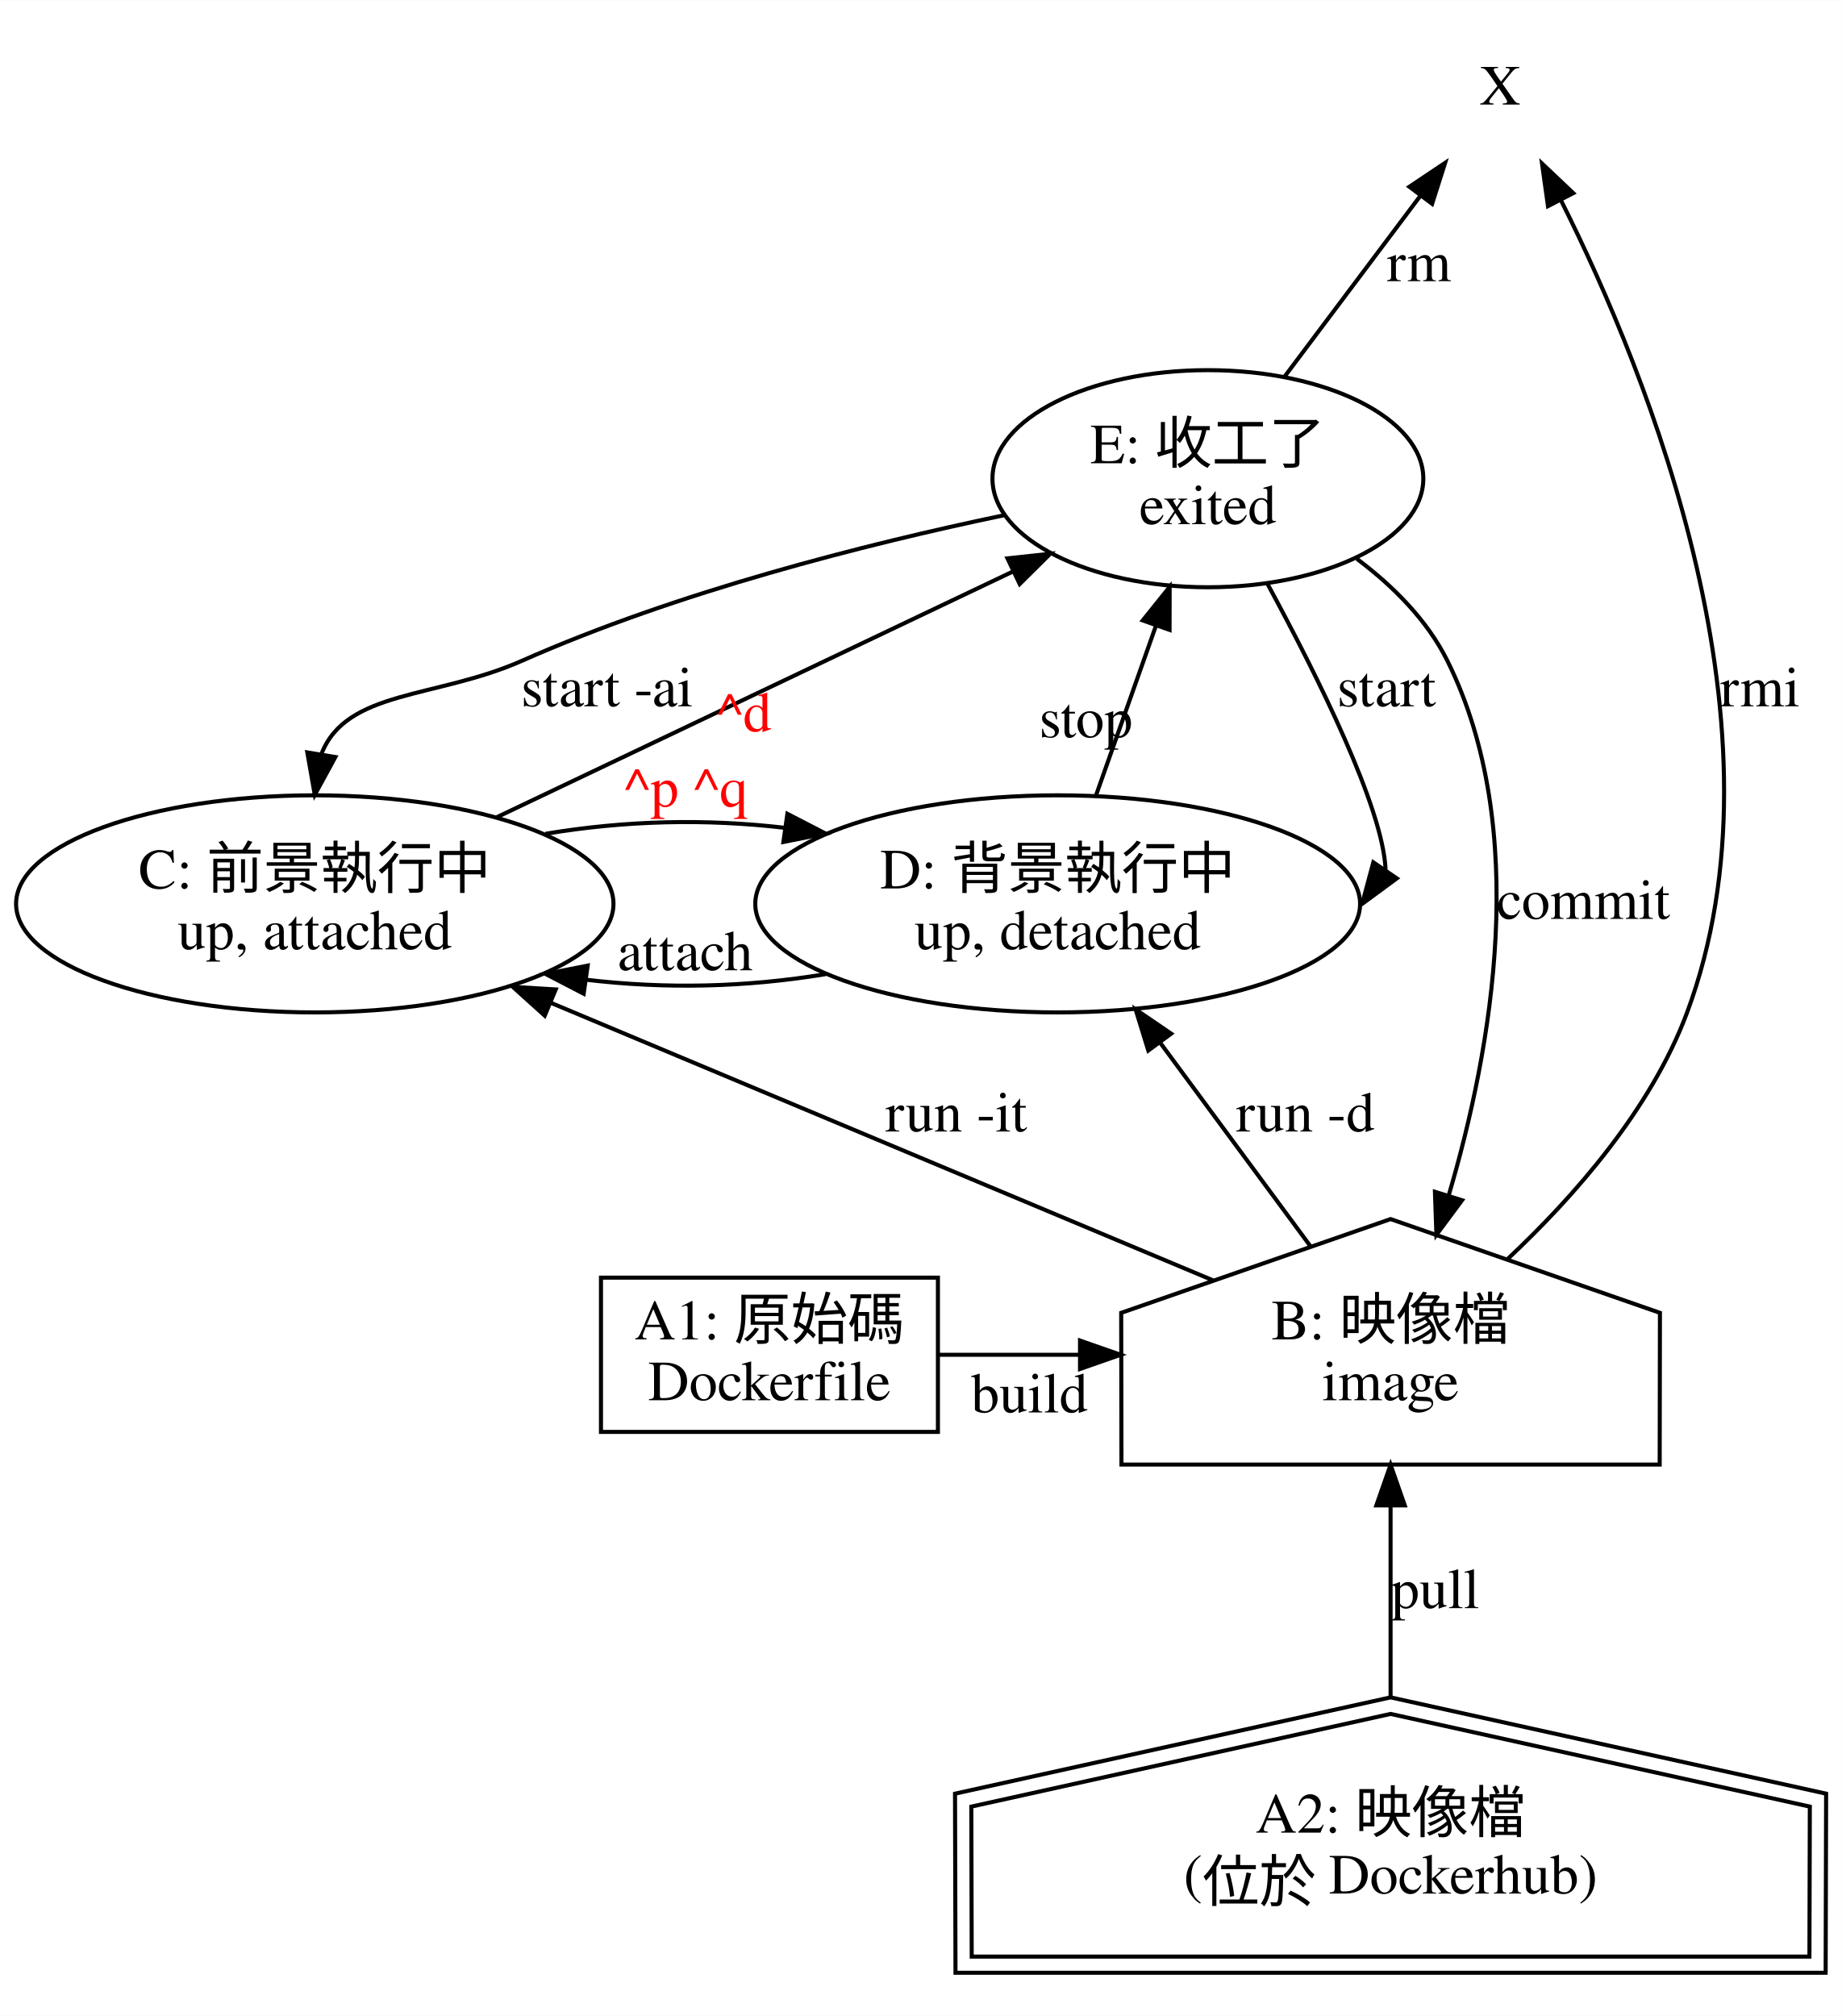
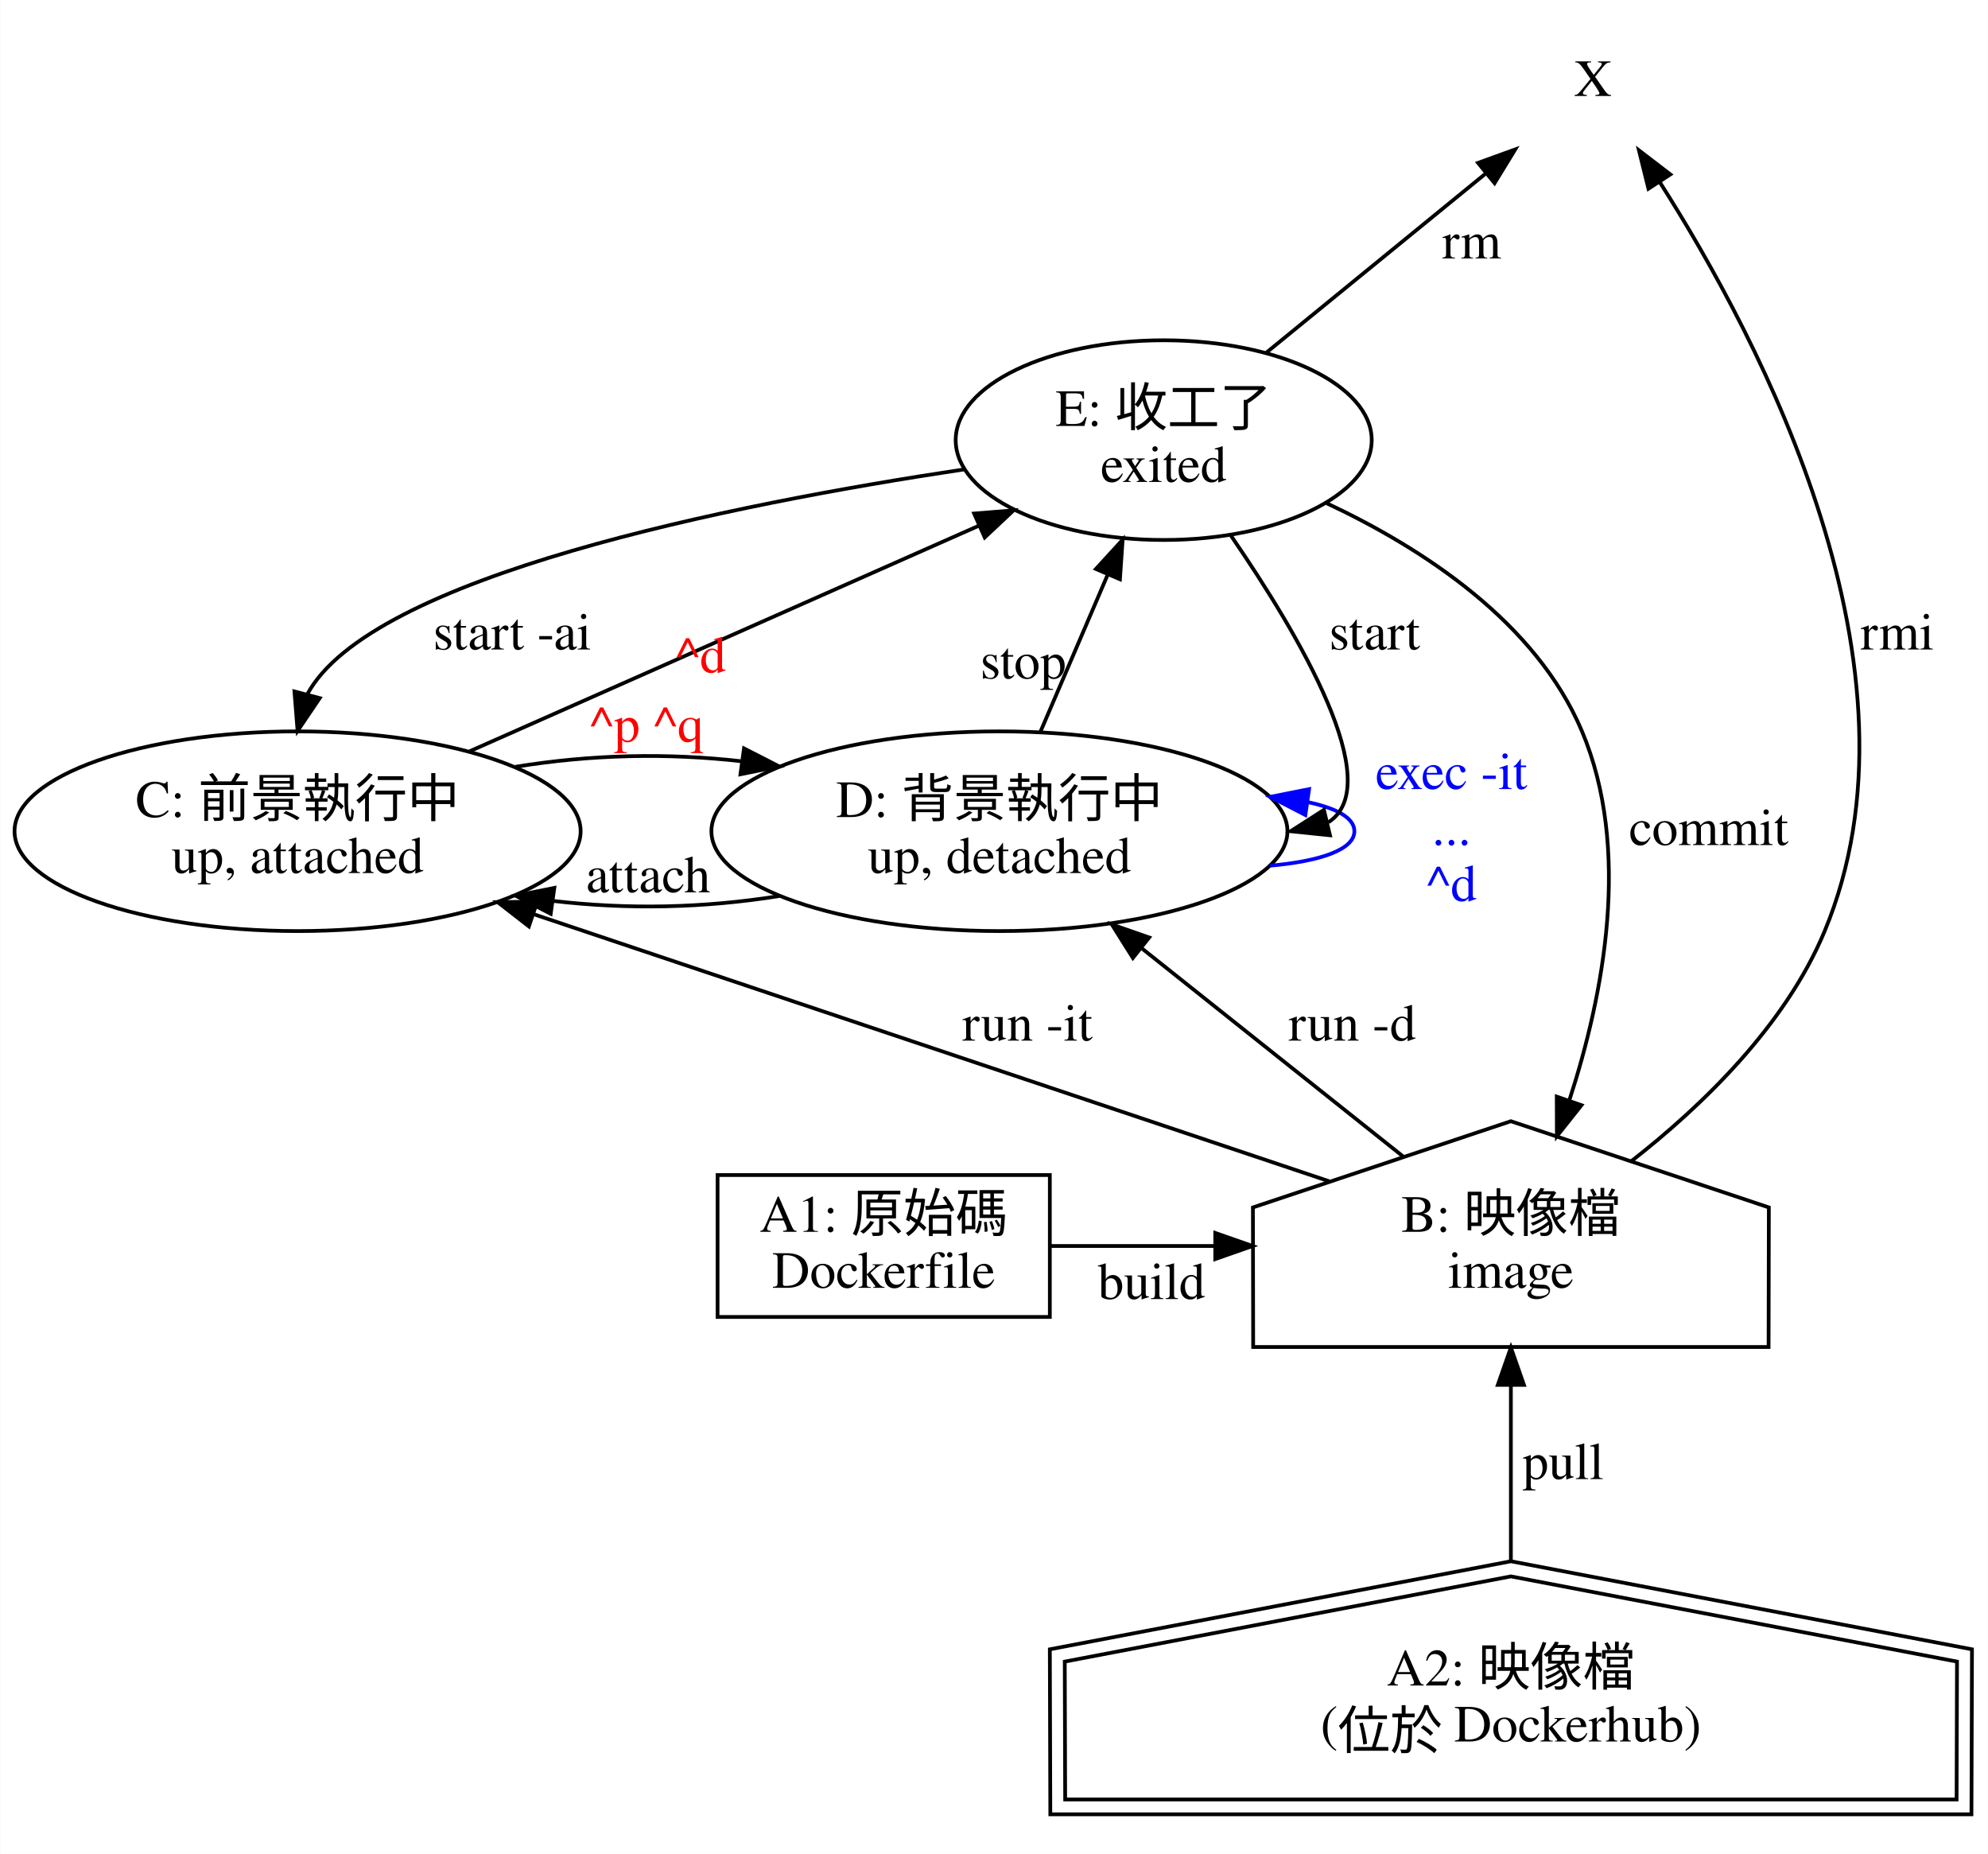
- <svg xmlns="http://www.w3.org/2000/svg" width="454pt" height="497pt" viewBox="0.00 0.00 453.68 496.53">
-   <g id="graph0" class="graph" transform="scale(1 1) rotate(0) translate(4 492.5288)">
-     <polygon fill="#ffffff" stroke="transparent" points="-4,4 -4,-492.529 449.683,-492.529 449.683,4 -4,4" />
+ <svg xmlns="http://www.w3.org/2000/svg" width="532pt" height="496pt" viewBox="0.00 0.00 532.41 496.48">
+   <g id="graph0" class="graph" transform="scale(1 1) rotate(0) translate(4 492.48)">
+     <polygon fill="white" stroke="transparent" points="-4,4 -4,-492.48 528.41,-492.48 528.41,4 -4,4" />
    <g id="node1" class="node">
-       <polygon fill="none" stroke="#000000" points="227.039,-177.835 144.039,-177.835 144.039,-139.835 227.039,-139.835 227.039,-177.835" />
-       <text text-anchor="middle" x="185.539" y="-162.635" font-family="Times,serif" font-size="14.00" fill="#000000">A1: 原始碼</text>
-       <text text-anchor="middle" x="185.539" y="-147.635" font-family="Times,serif" font-size="14.00" fill="#000000">Dockerfile</text>
+       <polygon fill="none" stroke="black" points="277.16,-177.79 188.16,-177.79 188.16,-139.79 277.16,-139.79 277.16,-177.79" />
+       <text text-anchor="middle" x="232.66" y="-162.59" font-family="Times,serif" font-size="14.00">A1: 原始碼</text>
+       <text text-anchor="middle" x="232.66" y="-147.59" font-family="Times,serif" font-size="14.00">Dockerfile</text>
    </g>
    <g id="node3" class="node">
-       <polygon fill="none" stroke="#000000" points="404.892,-169.165 338.539,-192.263 272.186,-169.165 272.248,-131.792 404.83,-131.792 404.892,-169.165" />
-       <text text-anchor="middle" x="338.539" y="-162.635" font-family="Times,serif" font-size="14.00" fill="#000000">B: 映像檔</text>
-       <text text-anchor="middle" x="338.539" y="-147.635" font-family="Times,serif" font-size="14.00" fill="#000000">image</text>
+       <polygon fill="none" stroke="black" points="469.76,-169.12 400.66,-192.21 331.56,-169.12 331.63,-131.74 469.69,-131.74 469.76,-169.12" />
+       <text text-anchor="middle" x="400.66" y="-162.59" font-family="Times,serif" font-size="14.00">B: 映像檔</text>
+       <text text-anchor="middle" x="400.66" y="-147.59" font-family="Times,serif" font-size="14.00">image</text>
    </g>
    <g id="edge1" class="edge">
-       <path fill="none" stroke="#000000" d="M227.347,-158.835C238.13,-158.835 250.08,-158.835 262.03,-158.835" />
-       <polygon fill="#000000" stroke="#000000" points="262.043,-162.335 272.043,-158.835 262.043,-155.335 262.043,-162.335" />
-       <text text-anchor="middle" x="249.576" y="-144.635" font-family="Times,serif" font-size="14.00" fill="#000000">build</text>
+       <path fill="none" stroke="black" d="M277.24,-158.79C290.75,-158.79 306.01,-158.79 321.08,-158.79" />
+       <polygon fill="black" stroke="black" points="321.47,-162.29 331.47,-158.79 321.47,-155.29 321.47,-162.29" />
+       <text text-anchor="middle" x="304.39" y="-144.59" font-family="Times,serif" font-size="14.00">build</text>
    </g>
    <g id="node2" class="node">
-       <polygon fill="none" stroke="#000000" points="441.814,-47.523 338.539,-70.357 235.264,-47.523 235.361,-10.576 441.717,-10.576 441.814,-47.523" />
-       <polygon fill="none" stroke="#000000" points="445.827,-50.712 338.539,-74.434 231.251,-50.712 231.366,-6.596 445.712,-6.596 445.827,-50.712" />
-       <text text-anchor="middle" x="338.539" y="-41.111" font-family="Times,serif" font-size="14.00" fill="#000000">A2: 映像檔</text>
-       <text text-anchor="middle" x="338.539" y="-26.111" font-family="Times,serif" font-size="14.00" fill="#000000">(位於 Dockerhub)</text>
+       <polygon fill="none" stroke="black" points="520.16,-47.49 400.66,-70.31 281.16,-47.49 281.27,-10.57 520.05,-10.57 520.16,-47.49" />
+       <polygon fill="none" stroke="black" points="524.17,-50.78 400.66,-74.36 277.16,-50.78 277.29,-6.59 524.03,-6.59 524.17,-50.78" />
+       <text text-anchor="middle" x="400.66" y="-41.09" font-family="Times,serif" font-size="14.00">A2: 映像檔</text>
+       <text text-anchor="middle" x="400.66" y="-26.09" font-family="Times,serif" font-size="14.00">(位於 Dockerhub)</text>
    </g>
    <g id="edge2" class="edge">
-       <path fill="none" stroke="#000000" d="M338.539,-74.764C338.539,-89.579 338.539,-106.574 338.539,-121.388" />
-       <polygon fill="#000000" stroke="#000000" points="335.039,-121.728 338.539,-131.728 342.039,-121.728 335.039,-121.728" />
-       <text text-anchor="middle" x="349.539" y="-96.422" font-family="Times,serif" font-size="14.00" fill="#000000">pull</text>
+       <path fill="none" stroke="black" d="M400.66,-74.46C400.66,-89.28 400.66,-106.4 400.66,-121.25" />
+       <polygon fill="black" stroke="black" points="397.16,-121.6 400.66,-131.6 404.16,-121.6 397.16,-121.6" />
+       <text text-anchor="middle" x="414.66" y="-96.37" font-family="Times,serif" font-size="14.00">pull</text>
    </g>
    <g id="node4" class="node">
-       <ellipse fill="none" stroke="#000000" cx="73.539" cy="-269.919" rx="73.578" ry="26.741" />
-       <text text-anchor="middle" x="73.539" y="-273.719" font-family="Times,serif" font-size="14.00" fill="#000000">C: 前景執行中</text>
-       <text text-anchor="middle" x="73.539" y="-258.719" font-family="Times,serif" font-size="14.00" fill="#000000">up, attached</text>
+       <ellipse fill="none" stroke="black" cx="75.66" cy="-269.87" rx="75.82" ry="26.74" />
+       <text text-anchor="middle" x="75.66" y="-273.67" font-family="Times,serif" font-size="14.00">C: 前景執行中</text>
+       <text text-anchor="middle" x="75.66" y="-258.67" font-family="Times,serif" font-size="14.00">up, attached</text>
    </g>
    <g id="edge4" class="edge">
-       <path fill="none" stroke="#000000" d="M294.78,-177.179C250.172,-195.877 180.728,-224.987 131.556,-245.599" />
-       <polygon fill="#000000" stroke="#000000" points="130.182,-242.38 122.313,-249.474 132.889,-248.835 130.182,-242.38" />
-       <text text-anchor="middle" x="231.539" y="-213.849" font-family="Times,serif" font-size="14.00" fill="#000000">run -it</text>
+       <path fill="none" stroke="black" d="M352,-176.12C295.28,-195.16 201.35,-226.68 138.98,-247.62" />
+       <polygon fill="black" stroke="black" points="137.62,-244.38 129.25,-250.88 139.85,-251.02 137.62,-244.38" />
+       <text text-anchor="middle" x="271.16" y="-213.8" font-family="Times,serif" font-size="14.00">run -it</text>
    </g>
    <g id="node5" class="node">
-       <ellipse fill="none" stroke="#000000" cx="256.539" cy="-269.919" rx="74.493" ry="26.741" />
-       <text text-anchor="middle" x="256.539" y="-273.719" font-family="Times,serif" font-size="14.00" fill="#000000">D: 背景執行中</text>
-       <text text-anchor="middle" x="256.539" y="-258.719" font-family="Times,serif" font-size="14.00" fill="#000000">up, detached</text>
+       <ellipse fill="none" stroke="black" cx="263.66" cy="-269.87" rx="77.15" ry="26.74" />
+       <text text-anchor="middle" x="263.66" y="-273.67" font-family="Times,serif" font-size="14.00">D: 背景執行中</text>
+       <text text-anchor="middle" x="263.66" y="-258.67" font-family="Times,serif" font-size="14.00">up, detached</text>
    </g>
    <g id="edge5" class="edge">
-       <path fill="none" stroke="#000000" d="M318.898,-185.442C307.762,-200.528 293.709,-219.565 281.765,-235.746" />
-       <polygon fill="#000000" stroke="#000000" points="278.86,-233.788 275.737,-243.912 284.492,-237.945 278.86,-233.788" />
-       <text text-anchor="middle" x="317.539" y="-213.849" font-family="Times,serif" font-size="14.00" fill="#000000">run -d</text>
+       <path fill="none" stroke="black" d="M371.94,-182.65C351.54,-198.9 323.92,-220.89 301.69,-238.59" />
+       <polygon fill="black" stroke="black" points="299.41,-235.93 293.77,-244.9 303.77,-241.41 299.41,-235.93" />
+       <text text-anchor="middle" x="358.16" y="-213.8" font-family="Times,serif" font-size="14.00">run -d</text>
    </g>
    <g id="node7" class="node">
-       <text text-anchor="middle" x="365.539" y="-466.829" font-family="Times,serif" font-size="14.00" fill="#000000">X</text>
+       <text text-anchor="middle" x="422.66" y="-466.78" font-family="Times,serif" font-size="14.00">X</text>
    </g>
    <g id="edge3" class="edge">
-       <path fill="none" stroke="#000000" d="M367.419,-182.476C383.771,-197.805 402.679,-219.301 411.539,-243.048 437.466,-312.539 402.323,-399.711 380.531,-443.207" />
-       <polygon fill="#000000" stroke="#000000" points="377.315,-441.807 375.847,-452.3 383.538,-445.012 377.315,-441.807" />
-       <text text-anchor="middle" x="429.539" y="-318.589" font-family="Times,serif" font-size="14.00" fill="#000000">rmi</text>
+       <path fill="none" stroke="black" d="M432.92,-181.5C451.89,-196.32 474.15,-217.8 484.66,-243 513.88,-313.08 467.77,-401.07 440.47,-443.81" />
+       <polygon fill="black" stroke="black" points="437.51,-441.94 434.96,-452.22 443.37,-445.77 437.51,-441.94" />
+       <text text-anchor="middle" x="504.16" y="-318.54" font-family="Times,serif" font-size="14.00">rmi</text>
    </g>
    <g id="edge6" class="edge">
-       <path fill="none" stroke="#000000" d="M130.369,-287.178C150.045,-290.462 169.72,-290.95 189.396,-288.643" />
-       <polygon fill="#000000" stroke="#000000" points="189.956,-292.099 199.368,-287.234 188.977,-285.168 189.956,-292.099" />
-       <text text-anchor="middle" x="164.955" y="-293.871" font-family="Times,serif" font-size="14.00" fill="#ff0000">^p ^q</text>
+       <path fill="none" stroke="black" d="M134.04,-287.13C154.28,-290.41 174.51,-290.9 194.74,-288.59" />
+       <polygon fill="black" stroke="black" points="195.24,-292.05 204.67,-287.22 194.29,-285.12 195.24,-292.05" />
+       <text text-anchor="middle" x="169.13" y="-293.82" font-family="Times,serif" font-size="14.00" fill="red">^p ^q</text>
    </g>
    <g id="node6" class="node">
-       <ellipse fill="none" stroke="#000000" cx="293.539" cy="-374.659" rx="53.066" ry="26.741" />
-       <text text-anchor="middle" x="293.539" y="-378.459" font-family="Times,serif" font-size="14.00" fill="#000000">E: 收工了</text>
-       <text text-anchor="middle" x="293.539" y="-363.459" font-family="Times,serif" font-size="14.00" fill="#000000">exited</text>
+       <ellipse fill="none" stroke="black" cx="307.66" cy="-374.61" rx="55.72" ry="26.74" />
+       <text text-anchor="middle" x="307.66" y="-378.41" font-family="Times,serif" font-size="14.00">E: 收工了</text>
+       <text text-anchor="middle" x="307.66" y="-363.41" font-family="Times,serif" font-size="14.00">exited</text>
    </g>
    <g id="edge7" class="edge">
-       <path fill="none" stroke="#000000" d="M118.325,-291.241C155.271,-308.83 207.579,-333.734 245.414,-351.747" />
-       <polygon fill="#000000" stroke="#000000" points="244.169,-355.031 254.703,-356.169 247.178,-348.71 244.169,-355.031" />
-       <text text-anchor="middle" x="179.267" y="-312.387" font-family="Times,serif" font-size="14.00" fill="#ff0000">^d</text>
+       <path fill="none" stroke="black" d="M121.77,-291.29C161.17,-308.73 217.7,-333.77 258.06,-351.65" />
+       <polygon fill="black" stroke="black" points="256.88,-354.95 267.44,-355.8 259.72,-348.55 256.88,-354.95" />
+       <text text-anchor="middle" x="183.64" y="-312.36" font-family="Times,serif" font-size="14.00" fill="red">^d</text>
    </g>
    <g id="edge8" class="edge">
-       <path fill="none" stroke="#000000" d="M199.368,-252.603C179.693,-249.351 160.017,-248.895 140.342,-251.234" />
-       <polygon fill="#000000" stroke="#000000" points="139.774,-247.78 130.369,-252.659 140.764,-254.709 139.774,-247.78" />
-       <text text-anchor="middle" x="164.782" y="-253.566" font-family="Times,serif" font-size="14.00" fill="#000000">attach</text>
+       <path fill="none" stroke="black" d="M204.67,-252.51C184.44,-249.28 164.21,-248.85 143.98,-251.22" />
+       <polygon fill="black" stroke="black" points="143.46,-247.76 134.04,-252.61 144.43,-254.69 143.46,-247.76" />
+       <text text-anchor="middle" x="169.58" y="-253.52" font-family="Times,serif" font-size="14.00">attach</text>
+     </g>
+     <g id="edge10" class="edge">
+       <path fill="none" stroke="blue" d="M336.2,-260.65C349.45,-261.82 358.74,-264.89 358.74,-269.87 358.74,-273.45 353.94,-276.04 346.32,-277.65" />
+       <polygon fill="blue" stroke="blue" points="345.61,-274.21 336.2,-279.08 346.6,-281.14 345.61,-274.21" />
+       <text text-anchor="middle" x="384.74" y="-281.17" font-family="Times,serif" font-size="14.00" fill="blue">exec -it</text>
+       <text text-anchor="middle" x="384.74" y="-266.17" font-family="Times,serif" font-size="14.00" fill="blue">...</text>
+       <text text-anchor="middle" x="384.74" y="-251.17" font-family="Times,serif" font-size="14.00" fill="blue">^d</text>
    </g>
    <g id="edge9" class="edge">
-       <path fill="none" stroke="#000000" d="M265.971,-296.62C270.451,-309.3 275.873,-324.649 280.719,-338.367" />
-       <polygon fill="#000000" stroke="#000000" points="277.493,-339.743 284.124,-348.006 284.093,-337.411 277.493,-339.743" />
-       <text text-anchor="middle" x="263.486" y="-310.937" font-family="Times,serif" font-size="14.00" fill="#000000">stop</text>
+       <path fill="none" stroke="black" d="M274.65,-296.53C280.11,-309.28 286.79,-324.87 292.71,-338.69" />
+       <polygon fill="black" stroke="black" points="289.5,-340.1 296.66,-347.92 295.94,-337.35 289.5,-340.1" />
+       <text text-anchor="middle" x="270.04" y="-310.76" font-family="Times,serif" font-size="14.00">stop</text>
+     </g>
+     <g id="edge14" class="edge">
+       <path fill="none" stroke="black" d="M351.34,-357.7C377.24,-345.54 407.35,-325.84 419.66,-296.74 433.04,-265.1 425.52,-226.03 416.29,-197.73" />
+       <polygon fill="black" stroke="black" points="419.57,-196.5 412.98,-188.2 412.95,-198.79 419.57,-196.5" />
+       <text text-anchor="middle" x="453.66" y="-266.17" font-family="Times,serif" font-size="14.00">commit</text>
+     </g>
+     <g id="edge11" class="edge">
+       <path fill="none" stroke="black" d="M254.14,-366.76C191.78,-357.4 95.09,-338.05 78.21,-306.45" />
+       <polygon fill="black" stroke="black" points="81.59,-305.52 75.66,-296.74 74.82,-307.3 81.59,-305.52" />
+       <text text-anchor="middle" x="133.16" y="-318.54" font-family="Times,serif" font-size="14.00">start -ai</text>
+     </g>
+     <g id="edge12" class="edge">
+       <path fill="none" stroke="black" d="M325.68,-349.02C343.96,-322.42 367.5,-282.43 351.8,-272.28" />
+       <polygon fill="black" stroke="black" points="352.2,-268.78 341.66,-269.87 350.58,-275.59 352.2,-268.78" />
+       <text text-anchor="middle" x="364.16" y="-318.54" font-family="Times,serif" font-size="14.00">start</text>
    </g>
    <g id="edge13" class="edge">
-       <path fill="none" stroke="#000000" d="M330.226,-354.927C339.159,-348.214 347.566,-339.819 352.539,-329.789 373.095,-288.332 363.538,-234.216 352.851,-198.085" />
-       <polygon fill="#000000" stroke="#000000" points="356.148,-196.901 349.831,-188.396 349.466,-198.984 356.148,-196.901" />
-       <text text-anchor="middle" x="386.039" y="-266.219" font-family="Times,serif" font-size="14.00" fill="#000000">commit</text>
-     </g>
-     <g id="edge10" class="edge">
-       <path fill="none" stroke="#000000" d="M243.336,-365.66C208.96,-358.466 162.843,-346.752 124.539,-329.789 103.518,-320.479 81.315,-322.672 75.187,-306.857" />
-       <polygon fill="#000000" stroke="#000000" points="78.609,-306.092 73.539,-296.789 71.701,-307.223 78.609,-306.092" />
-       <text text-anchor="middle" x="145.539" y="-318.589" font-family="Times,serif" font-size="14.00" fill="#000000">start -ai</text>
-     </g>
-     <g id="edge11" class="edge">
-       <path fill="none" stroke="#000000" d="M308.209,-348.768C320.697,-325.748 336.716,-293.465 337.305,-278.349" />
-       <polygon fill="#000000" stroke="#000000" points="340.074,-276.196 331.539,-269.919 334.296,-280.149 340.074,-276.196" />
-       <text text-anchor="middle" x="337.539" y="-318.589" font-family="Times,serif" font-size="14.00" fill="#000000">start</text>
-     </g>
-     <g id="edge12" class="edge">
-       <path fill="none" stroke="#000000" d="M312.456,-399.847C322.738,-413.538 335.441,-430.452 345.842,-444.301" />
-       <polygon fill="#000000" stroke="#000000" points="343.174,-446.577 351.978,-452.472 348.771,-442.374 343.174,-446.577" />
-       <text text-anchor="middle" x="345.539" y="-423.329" font-family="Times,serif" font-size="14.00" fill="#000000">rm</text>
+       <path fill="none" stroke="black" d="M335.21,-398.09C352.95,-412.58 375.98,-431.38 393.96,-446.05" />
+       <polygon fill="black" stroke="black" points="391.86,-448.86 401.82,-452.47 396.29,-443.43 391.86,-448.86" />
+       <text text-anchor="middle" x="390.16" y="-423.28" font-family="Times,serif" font-size="14.00">rm</text>
    </g>
  </g>
</svg>
